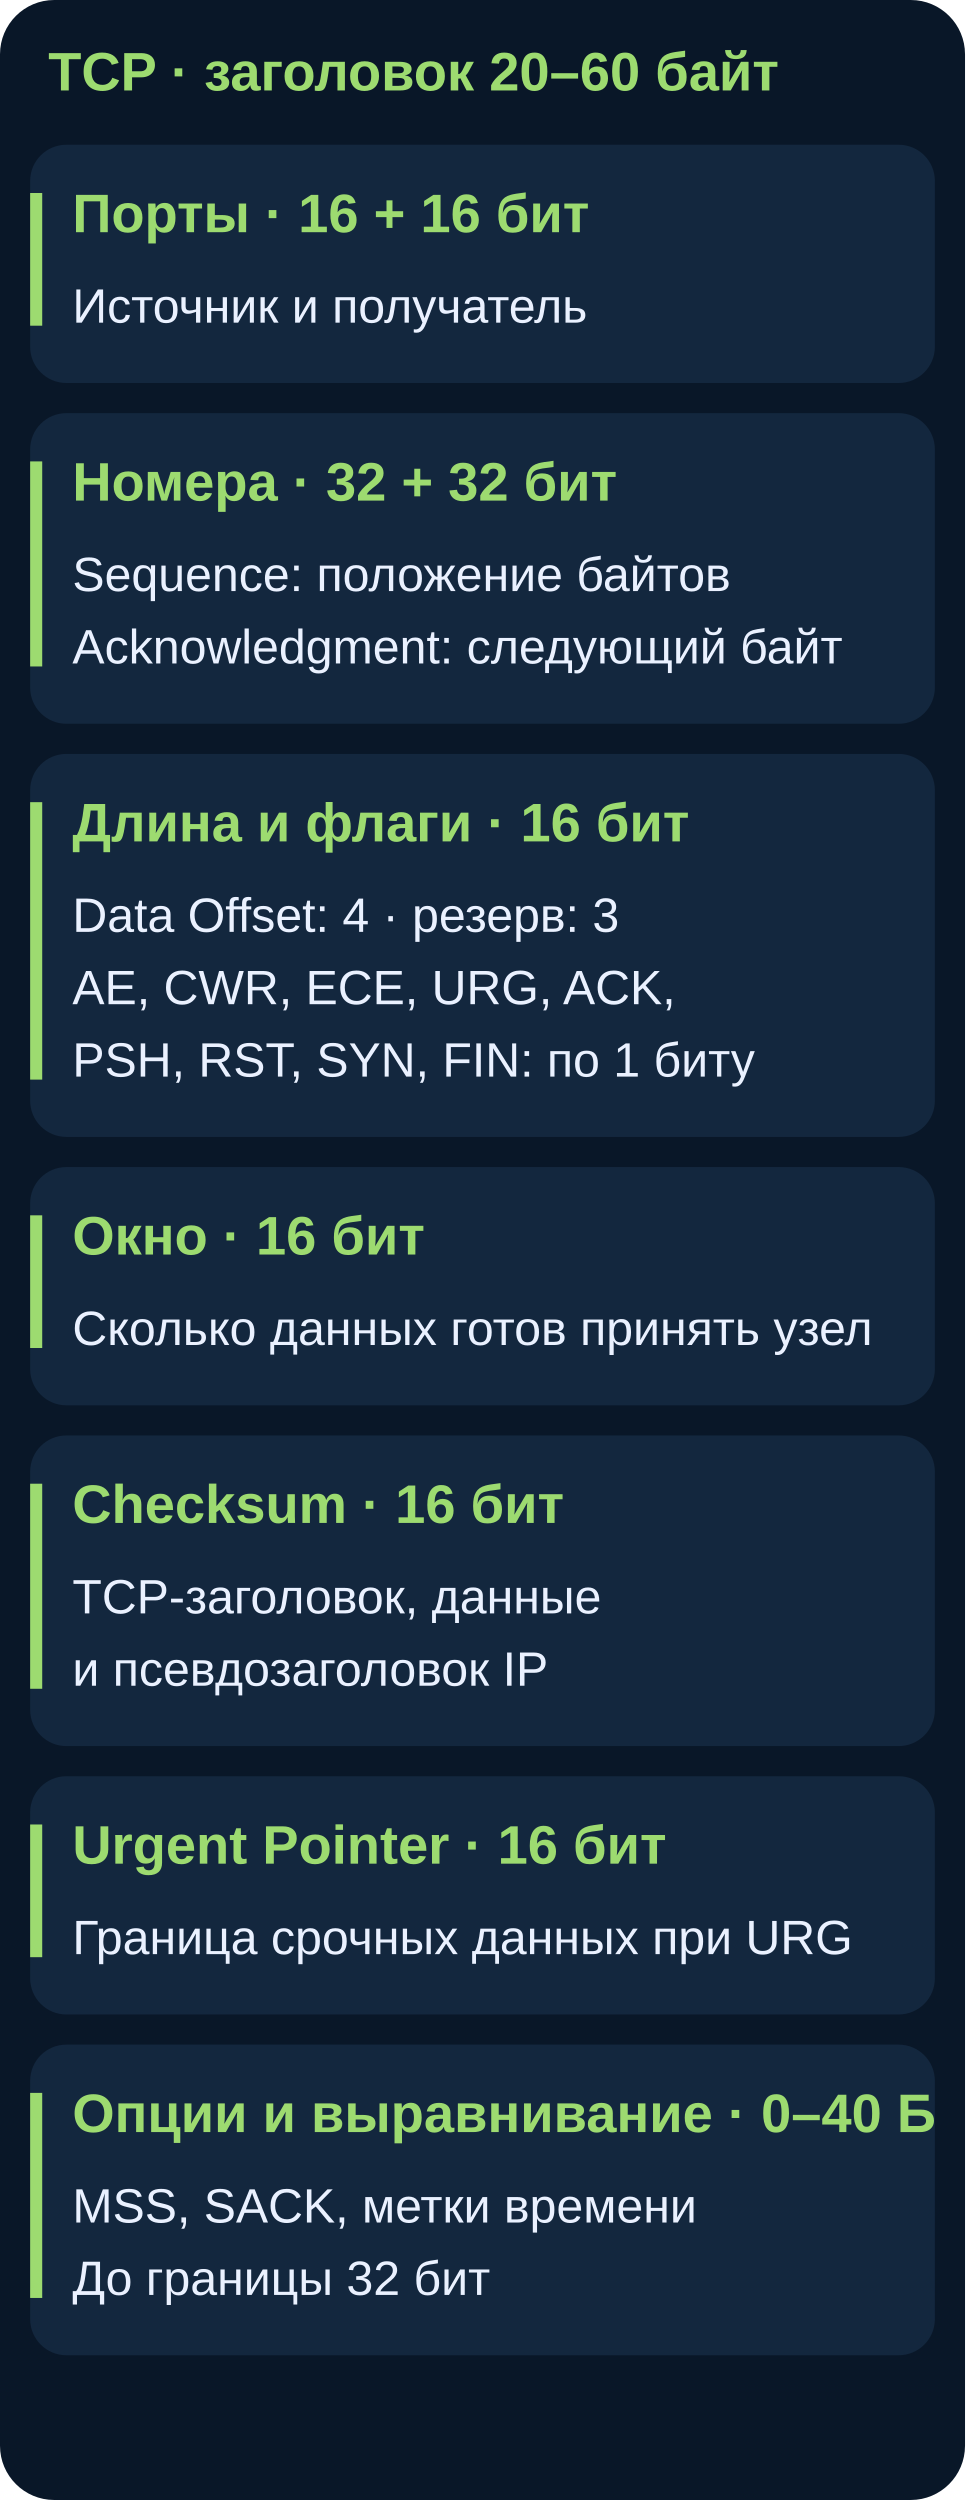
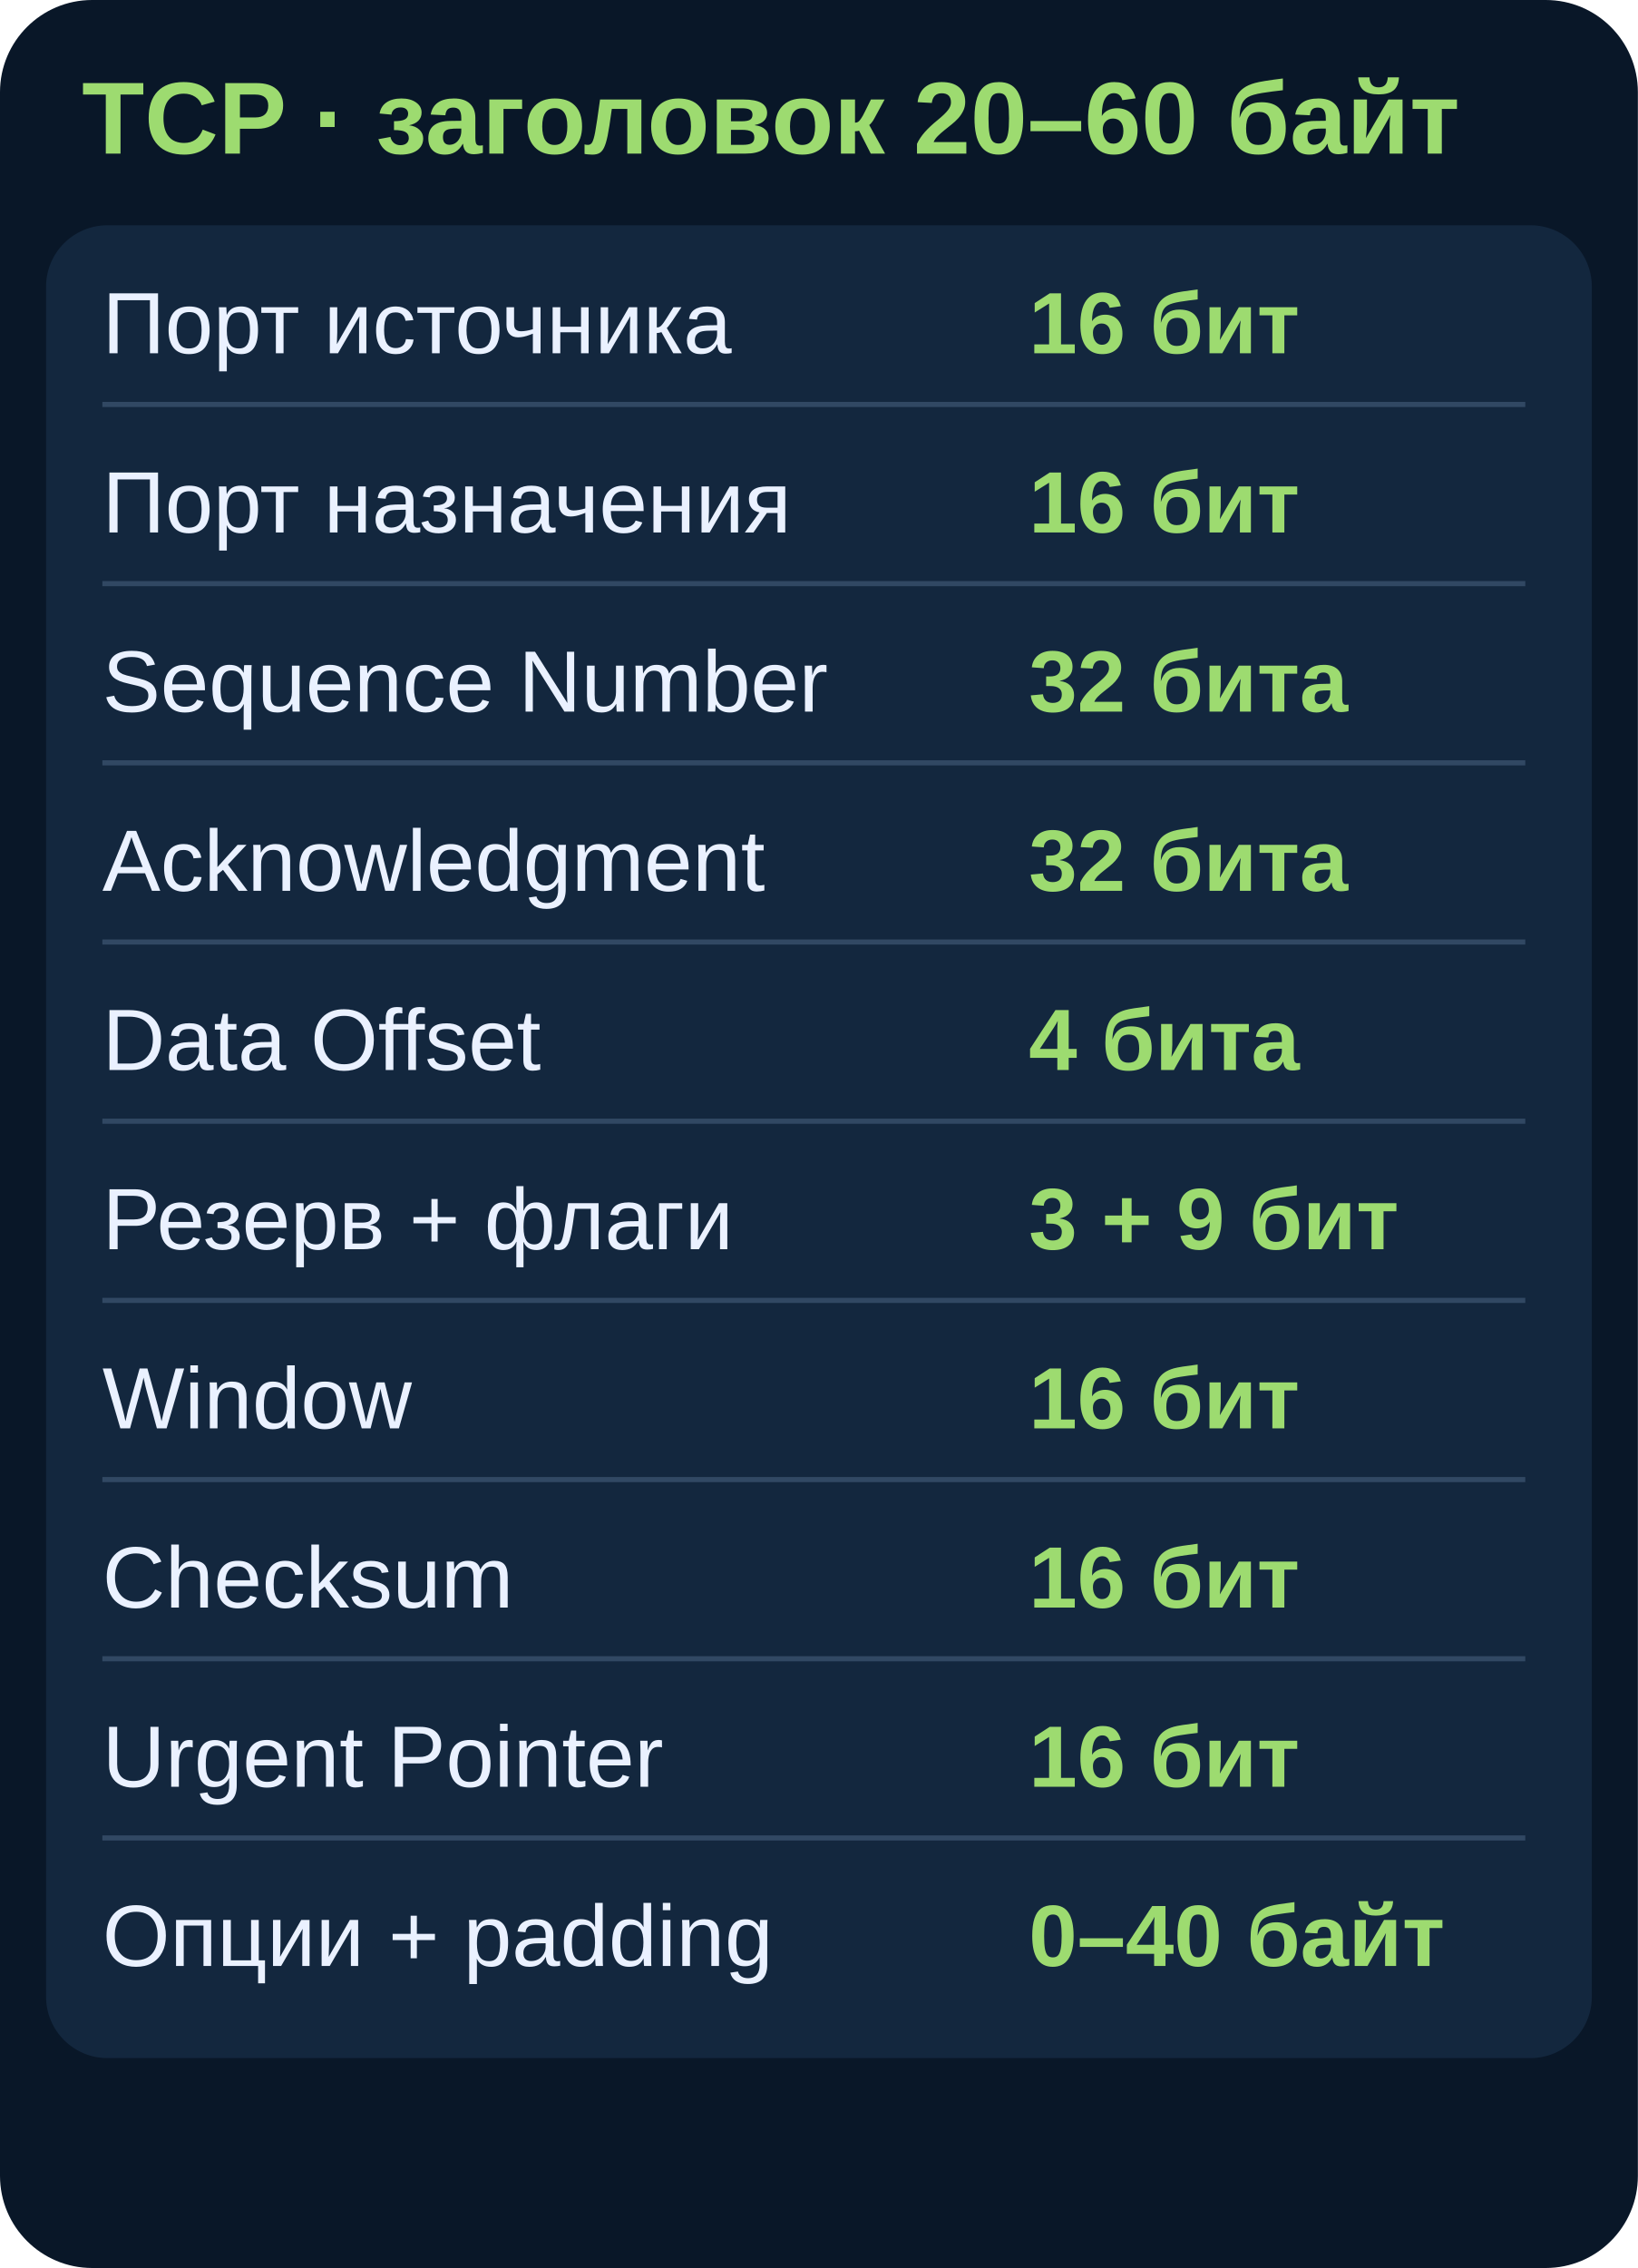
- <svg xmlns="http://www.w3.org/2000/svg" viewBox="0 0 320 829" role="img" aria-labelledby="t">
-   <rect width="320" height="829" rx="18" fill="#091728" />
+ <svg xmlns="http://www.w3.org/2000/svg" viewBox="0 0 320 443" role="img" aria-labelledby="t">
+   <rect width="320" height="443" rx="18" fill="#091728" />
  <g font-family="Arial, sans-serif">
-     <text x="16" y="30" font-size="18" fill="#9ddb70" font-weight="700">TCP · заголовок 20–60 байт</text>
-     <rect x="10" y="48" width="300" height="79" rx="12" fill="#13273e" />
-     <path d="M12 64v44" stroke="#9ddb70" stroke-width="4" />
-     <text x="24" y="77" font-size="18" fill="#9ddb70" font-weight="700">Порты · 16 + 16 бит</text>
-     <text x="24" y="107" font-size="16" fill="#eaf1ff" font-weight="400">Источник и получатель</text>
-     <rect x="10" y="137" width="300" height="103" rx="12" fill="#13273e" />
-     <path d="M12 153v68" stroke="#9ddb70" stroke-width="4" />
-     <text x="24" y="166" font-size="18" fill="#9ddb70" font-weight="700">Номера · 32 + 32 бит</text>
-     <text x="24" y="196" font-size="16" fill="#eaf1ff" font-weight="400">Sequence: положение байтов</text>
-     <text x="24" y="220" font-size="16" fill="#eaf1ff" font-weight="400">Acknowledgment: следующий байт</text>
-     <rect x="10" y="250" width="300" height="127" rx="12" fill="#13273e" />
-     <path d="M12 266v92" stroke="#9ddb70" stroke-width="4" />
-     <text x="24" y="279" font-size="18" fill="#9ddb70" font-weight="700">Длина и флаги · 16 бит</text>
-     <text x="24" y="309" font-size="16" fill="#eaf1ff" font-weight="400">Data Offset: 4 · резерв: 3</text>
-     <text x="24" y="333" font-size="16" fill="#eaf1ff" font-weight="400">AE, CWR, ECE, URG, ACK,</text>
-     <text x="24" y="357" font-size="16" fill="#eaf1ff" font-weight="400">PSH, RST, SYN, FIN: по 1 биту</text>
-     <rect x="10" y="387" width="300" height="79" rx="12" fill="#13273e" />
-     <path d="M12 403v44" stroke="#9ddb70" stroke-width="4" />
-     <text x="24" y="416" font-size="18" fill="#9ddb70" font-weight="700">Окно · 16 бит</text>
-     <text x="24" y="446" font-size="16" fill="#eaf1ff" font-weight="400">Сколько данных готов принять узел</text>
-     <rect x="10" y="476" width="300" height="103" rx="12" fill="#13273e" />
-     <path d="M12 492v68" stroke="#9ddb70" stroke-width="4" />
-     <text x="24" y="505" font-size="18" fill="#9ddb70" font-weight="700">Checksum · 16 бит</text>
-     <text x="24" y="535" font-size="16" fill="#eaf1ff" font-weight="400">TCP-заголовок, данные</text>
-     <text x="24" y="559" font-size="16" fill="#eaf1ff" font-weight="400">и псевдозаголовок IP</text>
-     <rect x="10" y="589" width="300" height="79" rx="12" fill="#13273e" />
-     <path d="M12 605v44" stroke="#9ddb70" stroke-width="4" />
-     <text x="24" y="618" font-size="18" fill="#9ddb70" font-weight="700">Urgent Pointer · 16 бит</text>
-     <text x="24" y="648" font-size="16" fill="#eaf1ff" font-weight="400">Граница срочных данных при URG</text>
-     <rect x="10" y="678" width="300" height="103" rx="12" fill="#13273e" />
-     <path d="M12 694v68" stroke="#9ddb70" stroke-width="4" />
-     <text x="24" y="707" font-size="18" fill="#9ddb70" font-weight="700">Опции и выравнивание · 0–40 Б</text>
-     <text x="24" y="737" font-size="16" fill="#eaf1ff" font-weight="400">MSS, SACK, метки времени</text>
-     <text x="24" y="761" font-size="16" fill="#eaf1ff" font-weight="400">До границы 32 бит</text>
+     <text x="16" y="30" font-size="20" fill="#9ddb70" font-weight="700">TCP · заголовок 20–60 байт</text>
+     <rect x="9" y="44" width="302" height="358" rx="12" fill="#13273e" />
+     <text x="20" y="69" font-size="17" fill="#eaf1ff" font-weight="400">Порт источника</text>
+     <text x="201" y="69" font-size="17" fill="#9ddb70" font-weight="700">16 бит</text>
+     <path d="M20 79h278" stroke="#314863" stroke-width="1" />
+     <text x="20" y="104" font-size="17" fill="#eaf1ff" font-weight="400">Порт назначения</text>
+     <text x="201" y="104" font-size="17" fill="#9ddb70" font-weight="700">16 бит</text>
+     <path d="M20 114h278" stroke="#314863" stroke-width="1" />
+     <text x="20" y="139" font-size="17" fill="#eaf1ff" font-weight="400">Sequence Number</text>
+     <text x="201" y="139" font-size="17" fill="#9ddb70" font-weight="700">32 бита</text>
+     <path d="M20 149h278" stroke="#314863" stroke-width="1" />
+     <text x="20" y="174" font-size="17" fill="#eaf1ff" font-weight="400">Acknowledgment</text>
+     <text x="201" y="174" font-size="17" fill="#9ddb70" font-weight="700">32 бита</text>
+     <path d="M20 184h278" stroke="#314863" stroke-width="1" />
+     <text x="20" y="209" font-size="17" fill="#eaf1ff" font-weight="400">Data Offset</text>
+     <text x="201" y="209" font-size="17" fill="#9ddb70" font-weight="700">4 бита</text>
+     <path d="M20 219h278" stroke="#314863" stroke-width="1" />
+     <text x="20" y="244" font-size="17" fill="#eaf1ff" font-weight="400">Резерв + флаги</text>
+     <text x="201" y="244" font-size="17" fill="#9ddb70" font-weight="700">3 + 9 бит</text>
+     <path d="M20 254h278" stroke="#314863" stroke-width="1" />
+     <text x="20" y="279" font-size="17" fill="#eaf1ff" font-weight="400">Window</text>
+     <text x="201" y="279" font-size="17" fill="#9ddb70" font-weight="700">16 бит</text>
+     <path d="M20 289h278" stroke="#314863" stroke-width="1" />
+     <text x="20" y="314" font-size="17" fill="#eaf1ff" font-weight="400">Checksum</text>
+     <text x="201" y="314" font-size="17" fill="#9ddb70" font-weight="700">16 бит</text>
+     <path d="M20 324h278" stroke="#314863" stroke-width="1" />
+     <text x="20" y="349" font-size="17" fill="#eaf1ff" font-weight="400">Urgent Pointer</text>
+     <text x="201" y="349" font-size="17" fill="#9ddb70" font-weight="700">16 бит</text>
+     <path d="M20 359h278" stroke="#314863" stroke-width="1" />
+     <text x="20" y="384" font-size="17" fill="#eaf1ff" font-weight="400">Опции + padding</text>
+     <text x="201" y="384" font-size="17" fill="#9ddb70" font-weight="700">0–40 байт</text>
  </g>
</svg>
